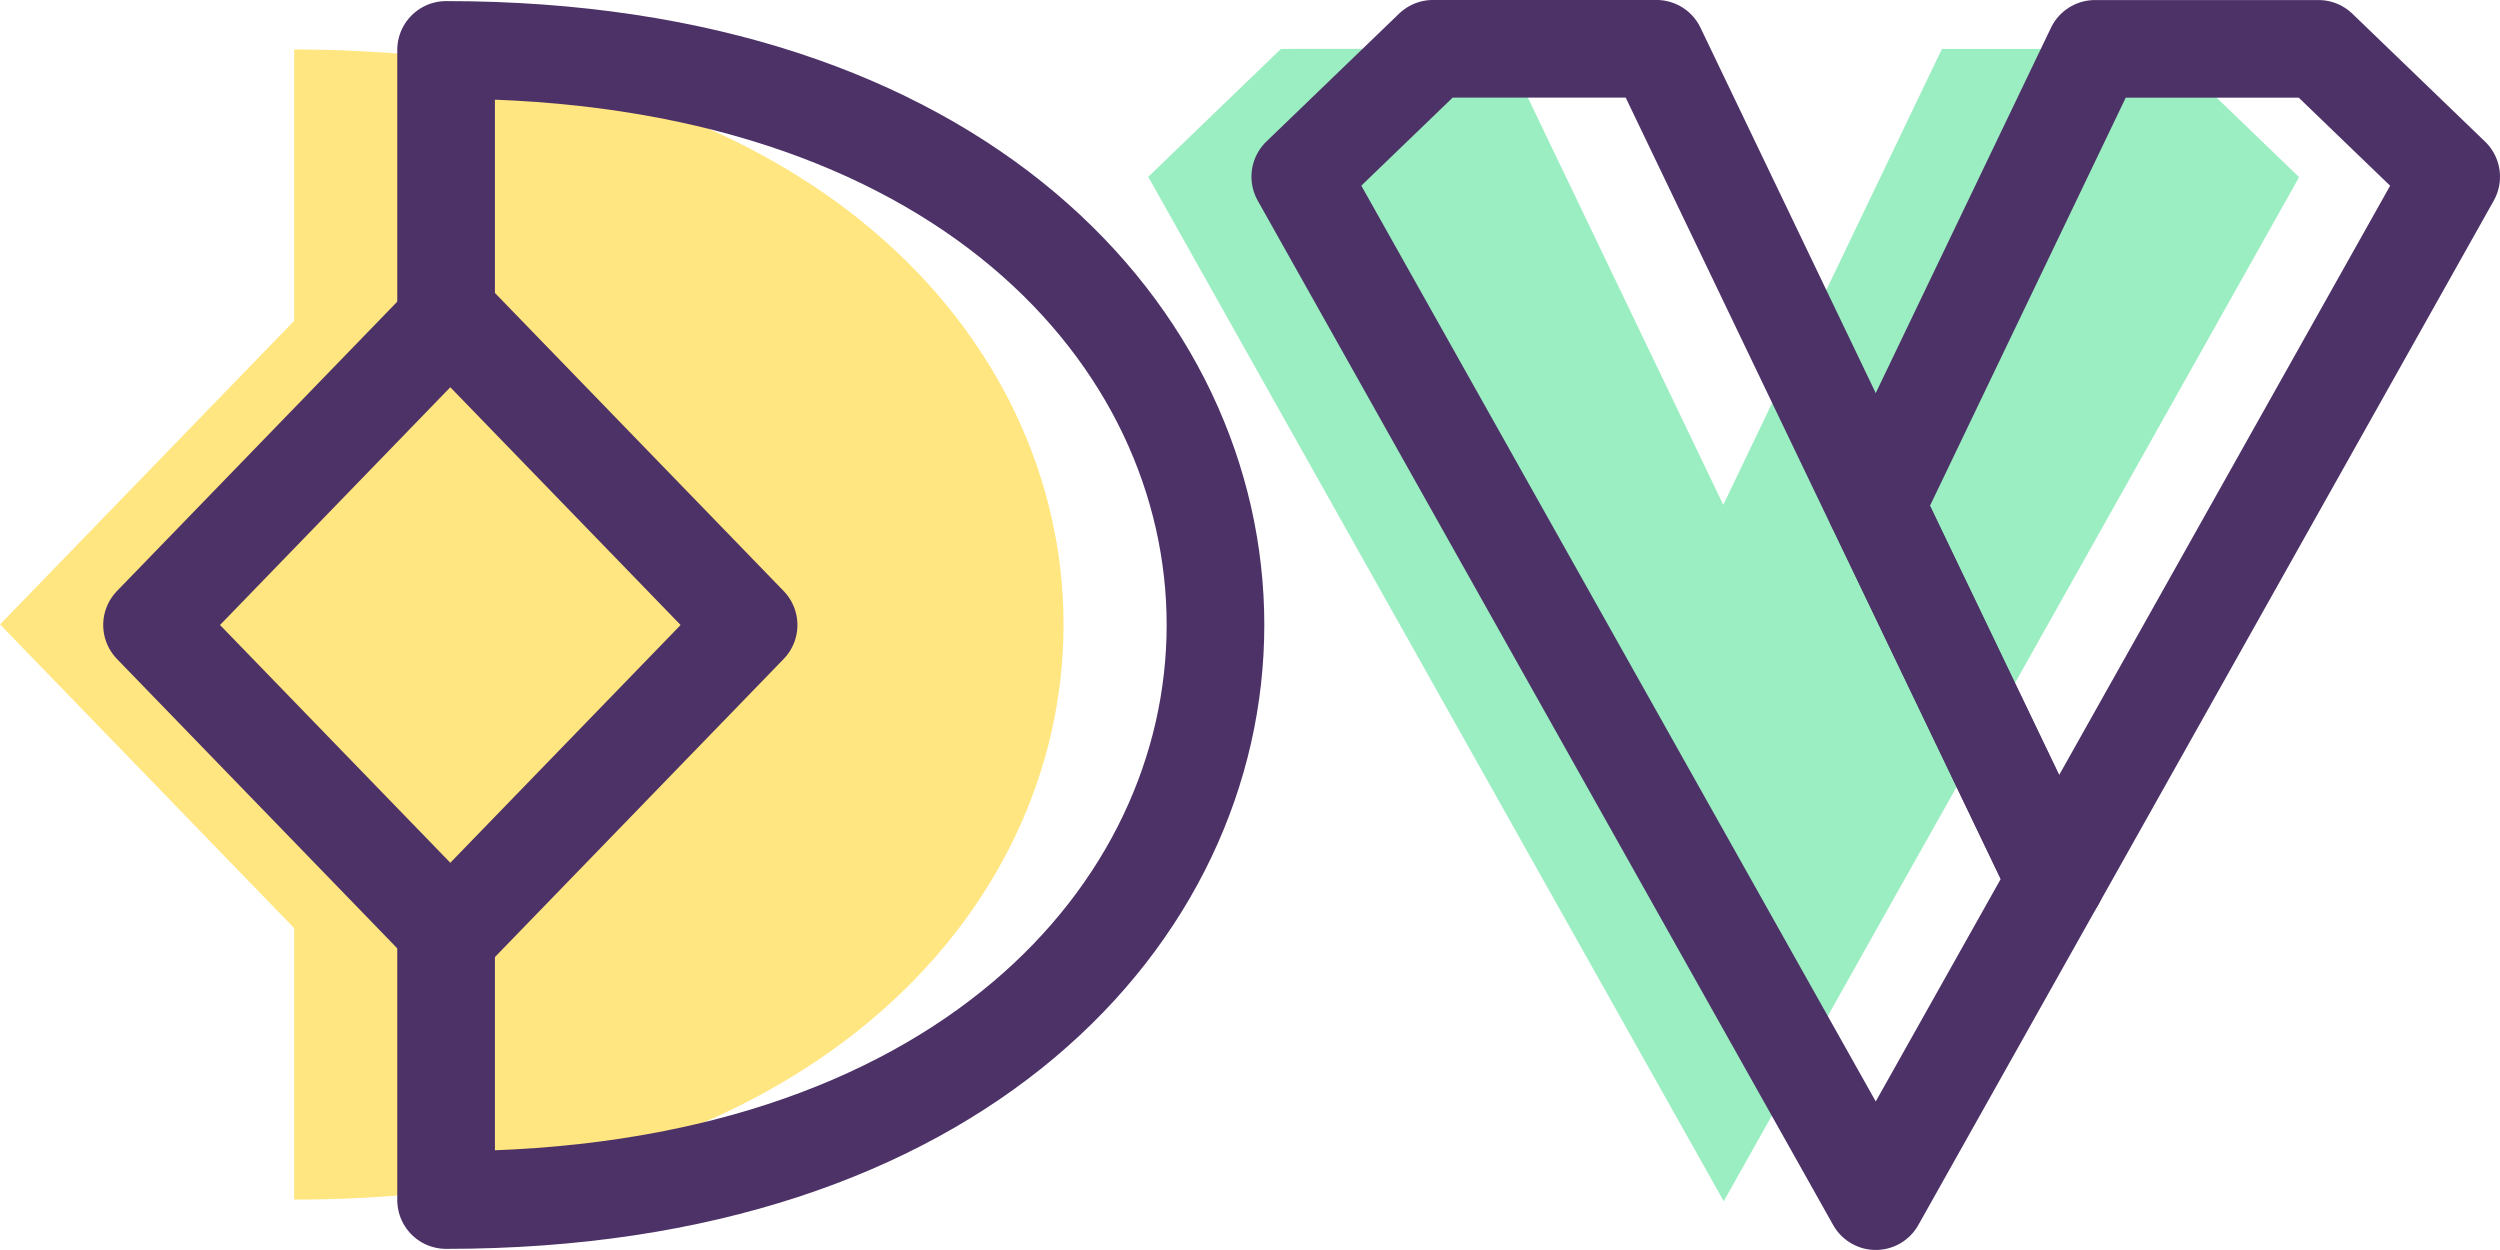
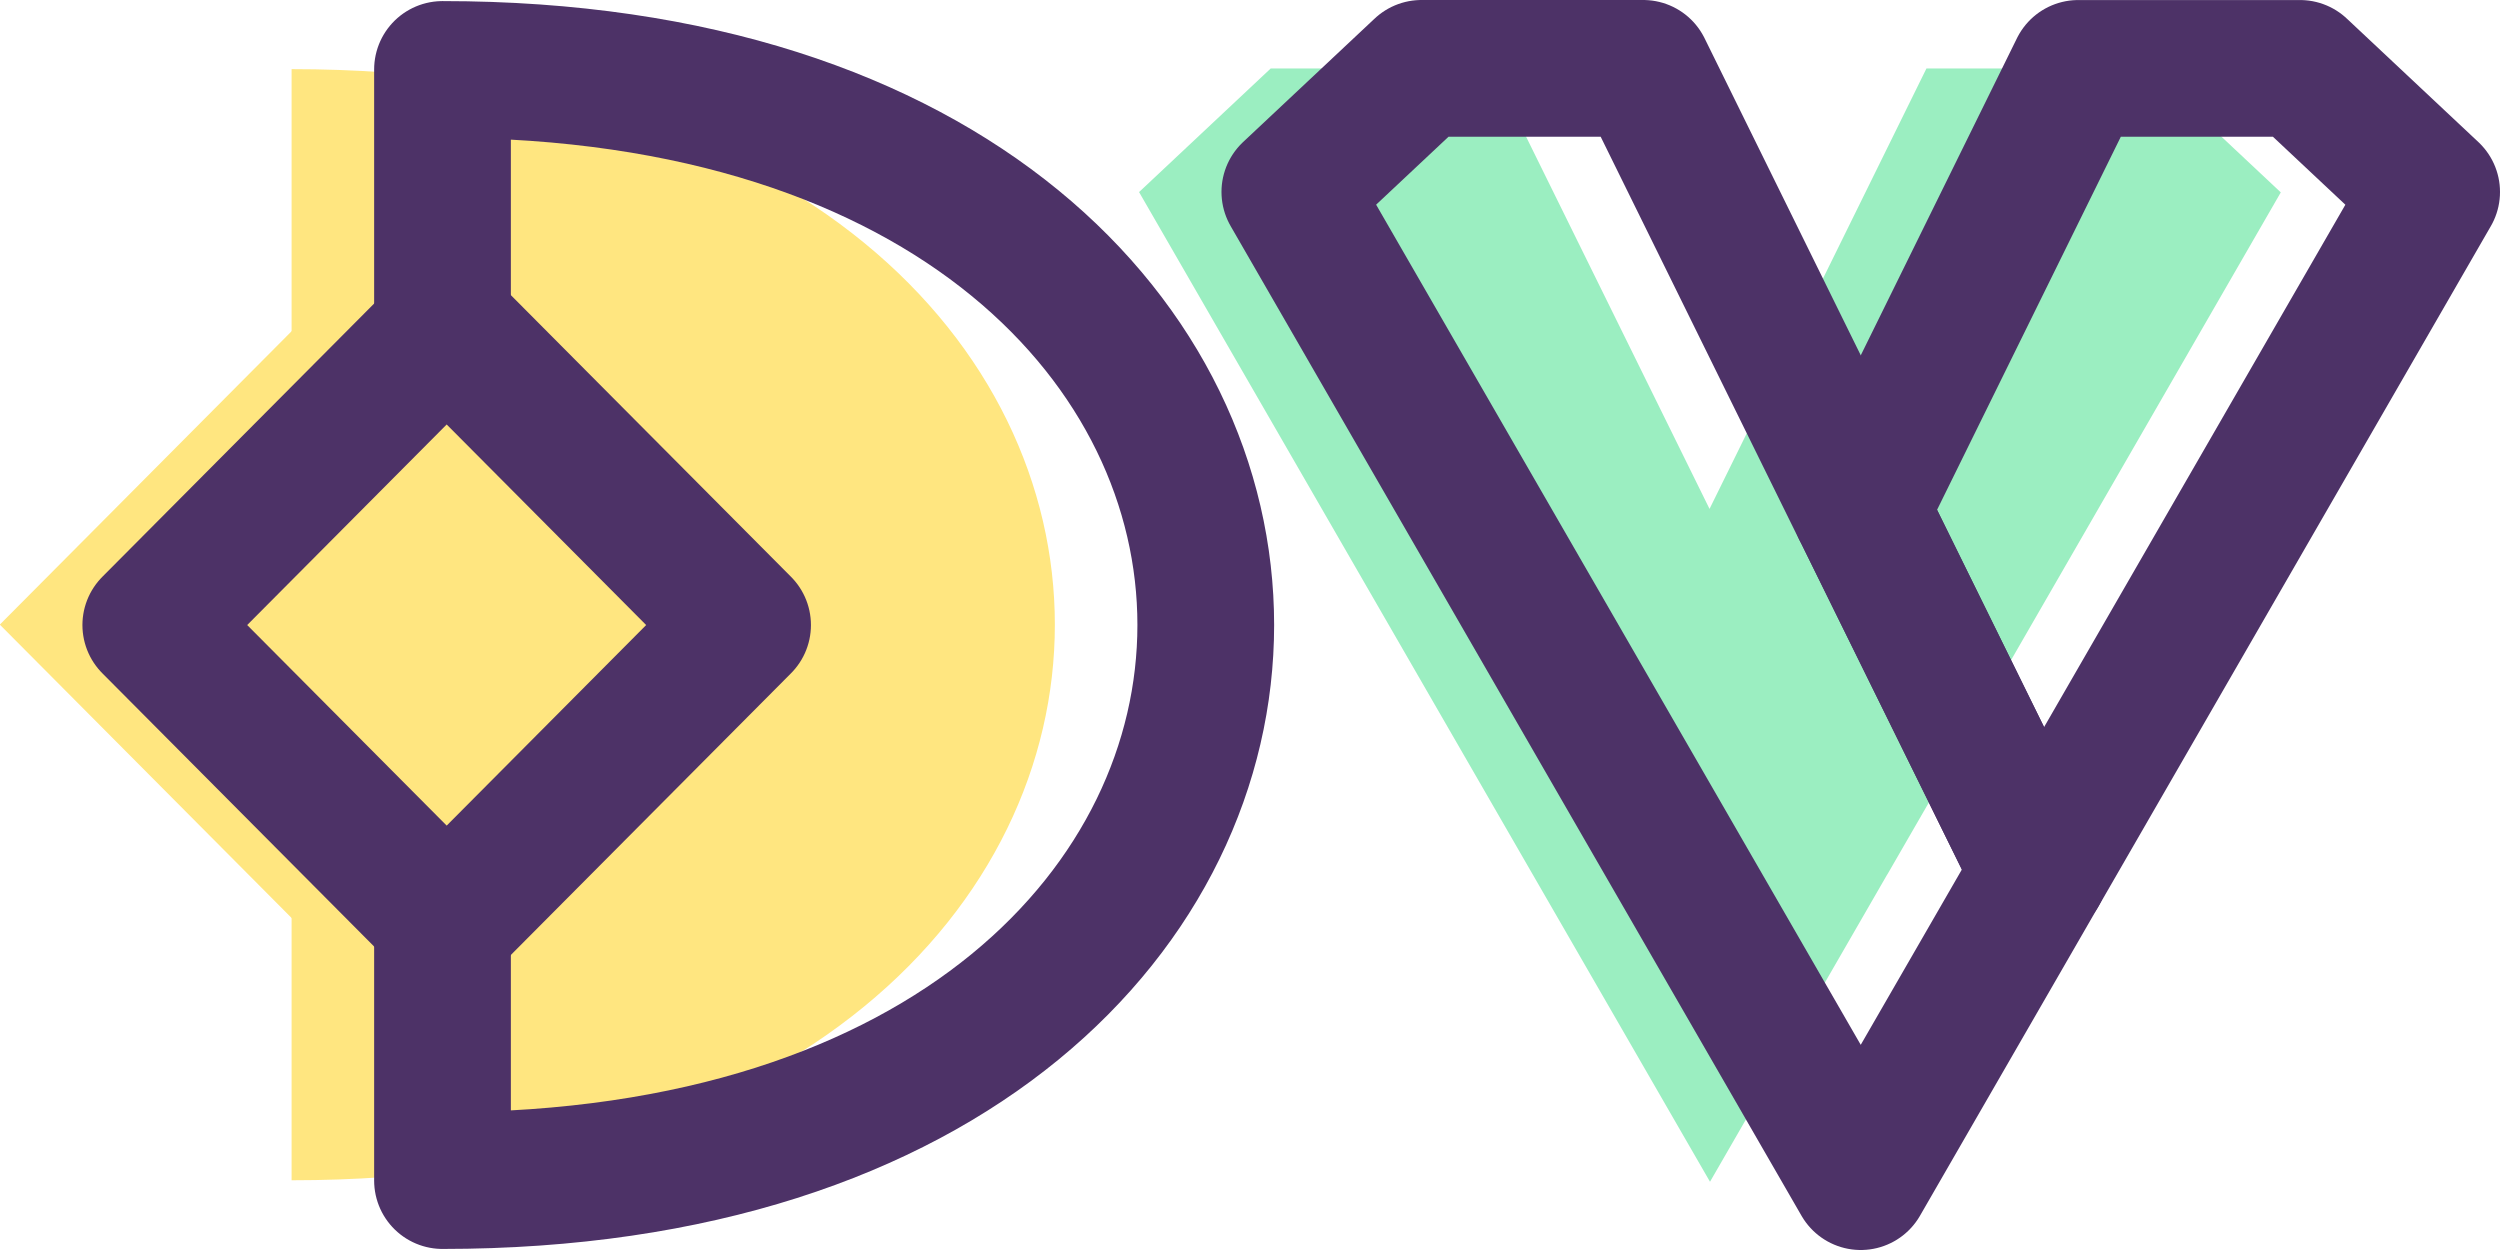
<svg xmlns="http://www.w3.org/2000/svg" version="1.1" viewBox="0 0 64 32">
-   <path d="m32.792 1.252-3.397 3.275 14.733 26.225 4.575-8.146h2e-3l2.757-4.904 7.395-13.167-3.407-3.283h-5.736l-5.598 11.671-5.603-11.675z" fill="#9beec1" style="mix-blend-mode:normal;paint-order:normal" />
-   <g transform="matrix(.9728 0 0 1.0351 -159.11 644.25)" fill="#ffe680">
+   <path d="m32.53 1.753-3.37 3.164 14.616 25.336 4.539-7.869h2e-3l2.735-4.738 7.336-12.721-3.38-3.172h-5.691l-5.553 11.275-5.559-11.279z" fill="#9beec1" style="mix-blend-mode:normal;paint-order:normal" />
+   <g transform="matrix(.96506 0 0 1 -157.85 622.95)" fill="#ffe680" stroke-width="1.026">
    <path d="m171.3-621.18c26.999 0 26.993 28.445 0 28.445z" stop-color="#000000" style="mix-blend-mode:normal;paint-order:normal" />
    <path d="m163.56-606.96 7.849-7.616 7.849 7.616-7.849 7.616z" stop-color="#000000" style="mix-blend-mode:normal;paint-order:normal" />
  </g>
-   <path d="m11.42 1.278c26.265 0 26.259 29.443 0 29.443z" fill="none" stop-color="#000000" stroke="#4d3267" stroke-linecap="round" stroke-linejoin="round" stroke-width="2.5" style="mix-blend-mode:normal;paint-order:normal" />
-   <path d="m3.892 16 7.636-7.883 7.636 7.883-7.636 7.883z" fill="#ffe680" stop-color="#000000" stroke="#4d3267" stroke-linecap="round" stroke-linejoin="round" stroke-width="2.5" style="mix-blend-mode:normal;paint-order:normal" />
-   <path d="m48.021 12.948 4.31 8.984 0.296 0.616 2.748-4.892 7.375-13.131-3.397-3.274h-5.721z" fill="none" stop-color="#000000" stroke="#4d3267" stroke-linecap="round" stroke-linejoin="round" stroke-width="2.5" style="mix-blend-mode:normal;paint-order:normal" />
-   <path d="m48.021 12.948-0.003 0.003-5.613-11.702h-5.721l-3.397 3.274 14.732 26.226 4.608-8.202-0.296-0.616z" fill="none" stop-color="#000000" stroke="#4d3267" stroke-linecap="round" stroke-linejoin="round" stroke-width="2.5" style="mix-blend-mode:normal;paint-order:normal" />
+   <path d="m11.328 1.778c26.056 0 26.05 28.445 0 28.445z" fill="none" stop-color="#000000" stroke="#4d3267" stroke-linecap="round" stroke-linejoin="round" stroke-width="3.5" style="mix-blend-mode:normal;paint-order:normal" />
+   <path d="m3.86 16.001 7.575-7.616 7.575 7.616-7.575 7.616z" fill="#ffe680" stop-color="#000000" stroke="#4d3267" stroke-linecap="round" stroke-linejoin="round" stroke-width="3.5" style="mix-blend-mode:normal;paint-order:normal" />
+   <path d="m47.638 13.052 4.276 8.679 0.293 0.595 2.726-4.726 7.317-12.686-3.37-3.163h-5.676z" fill="none" stop-color="#000000" stroke="#4d3267" stroke-linecap="round" stroke-linejoin="round" stroke-width="3.5" style="mix-blend-mode:normal;paint-order:normal" />
+   <path d="m47.638 13.052-0.003 3e-3 -5.569-11.305h-5.676l-3.37 3.163 14.615 25.337 4.571-7.924-0.293-0.595z" fill="none" stop-color="#000000" stroke="#4d3267" stroke-linecap="round" stroke-linejoin="round" stroke-width="3.5" style="mix-blend-mode:normal;paint-order:normal" />
</svg>
